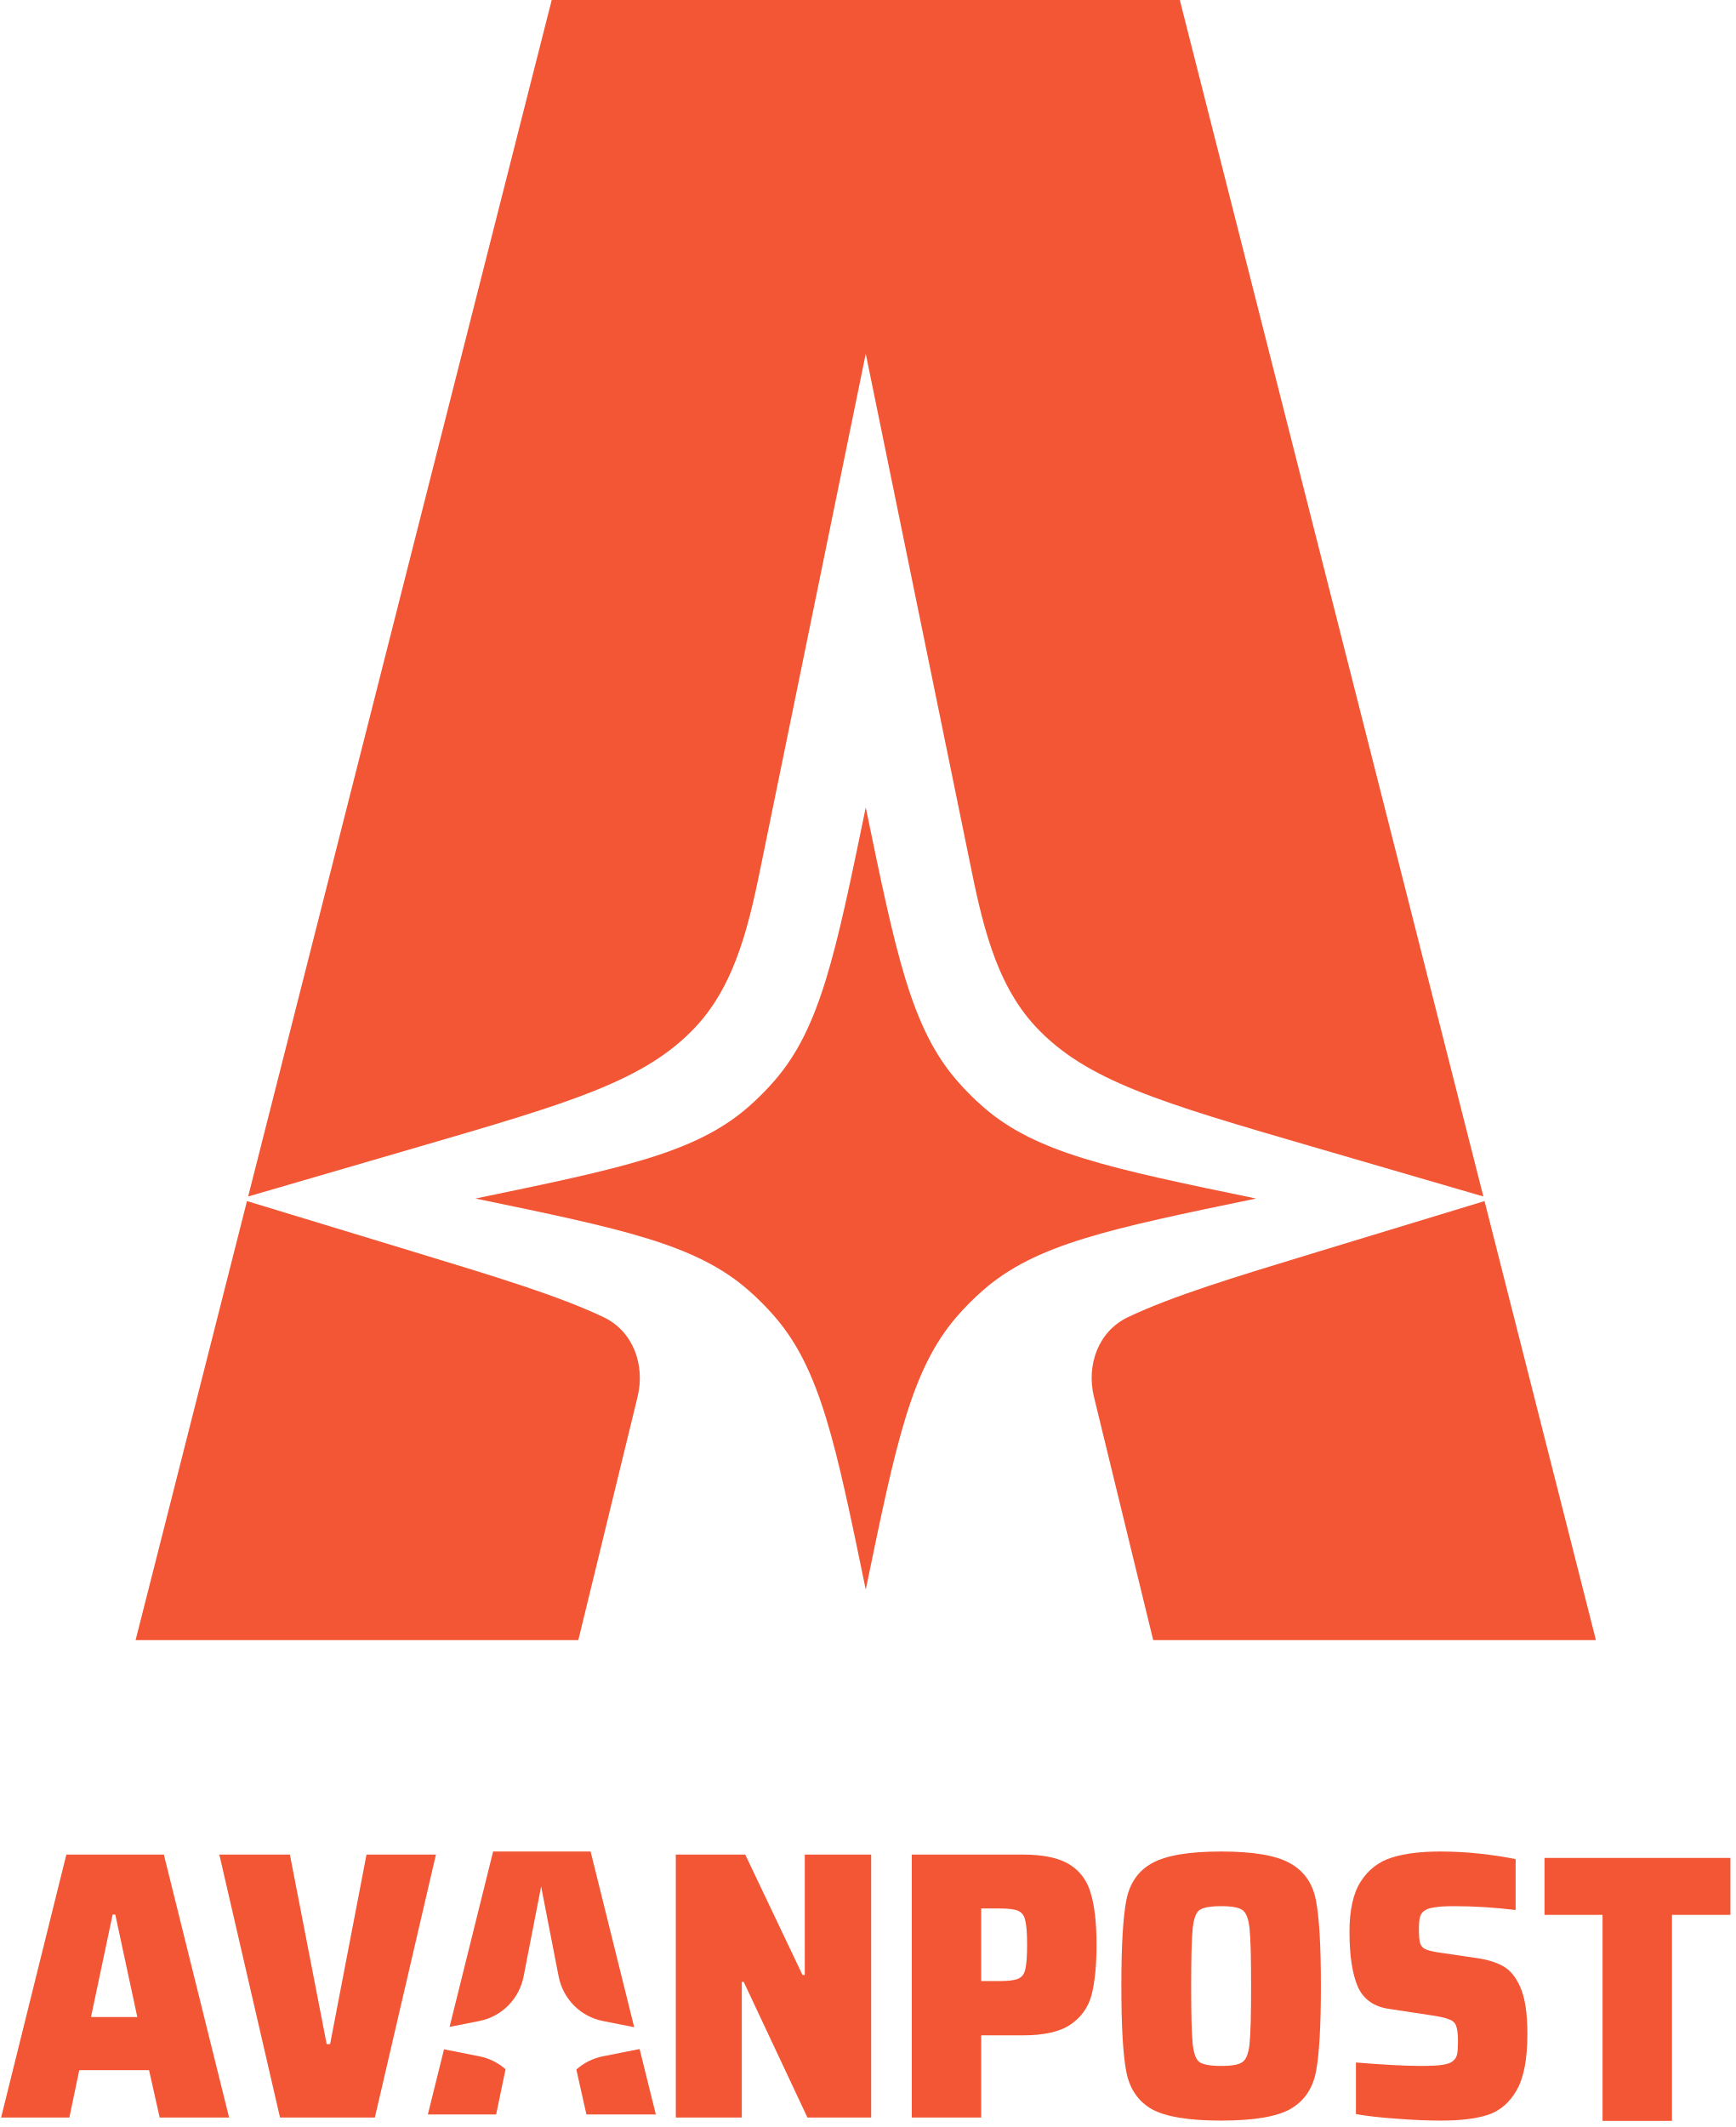
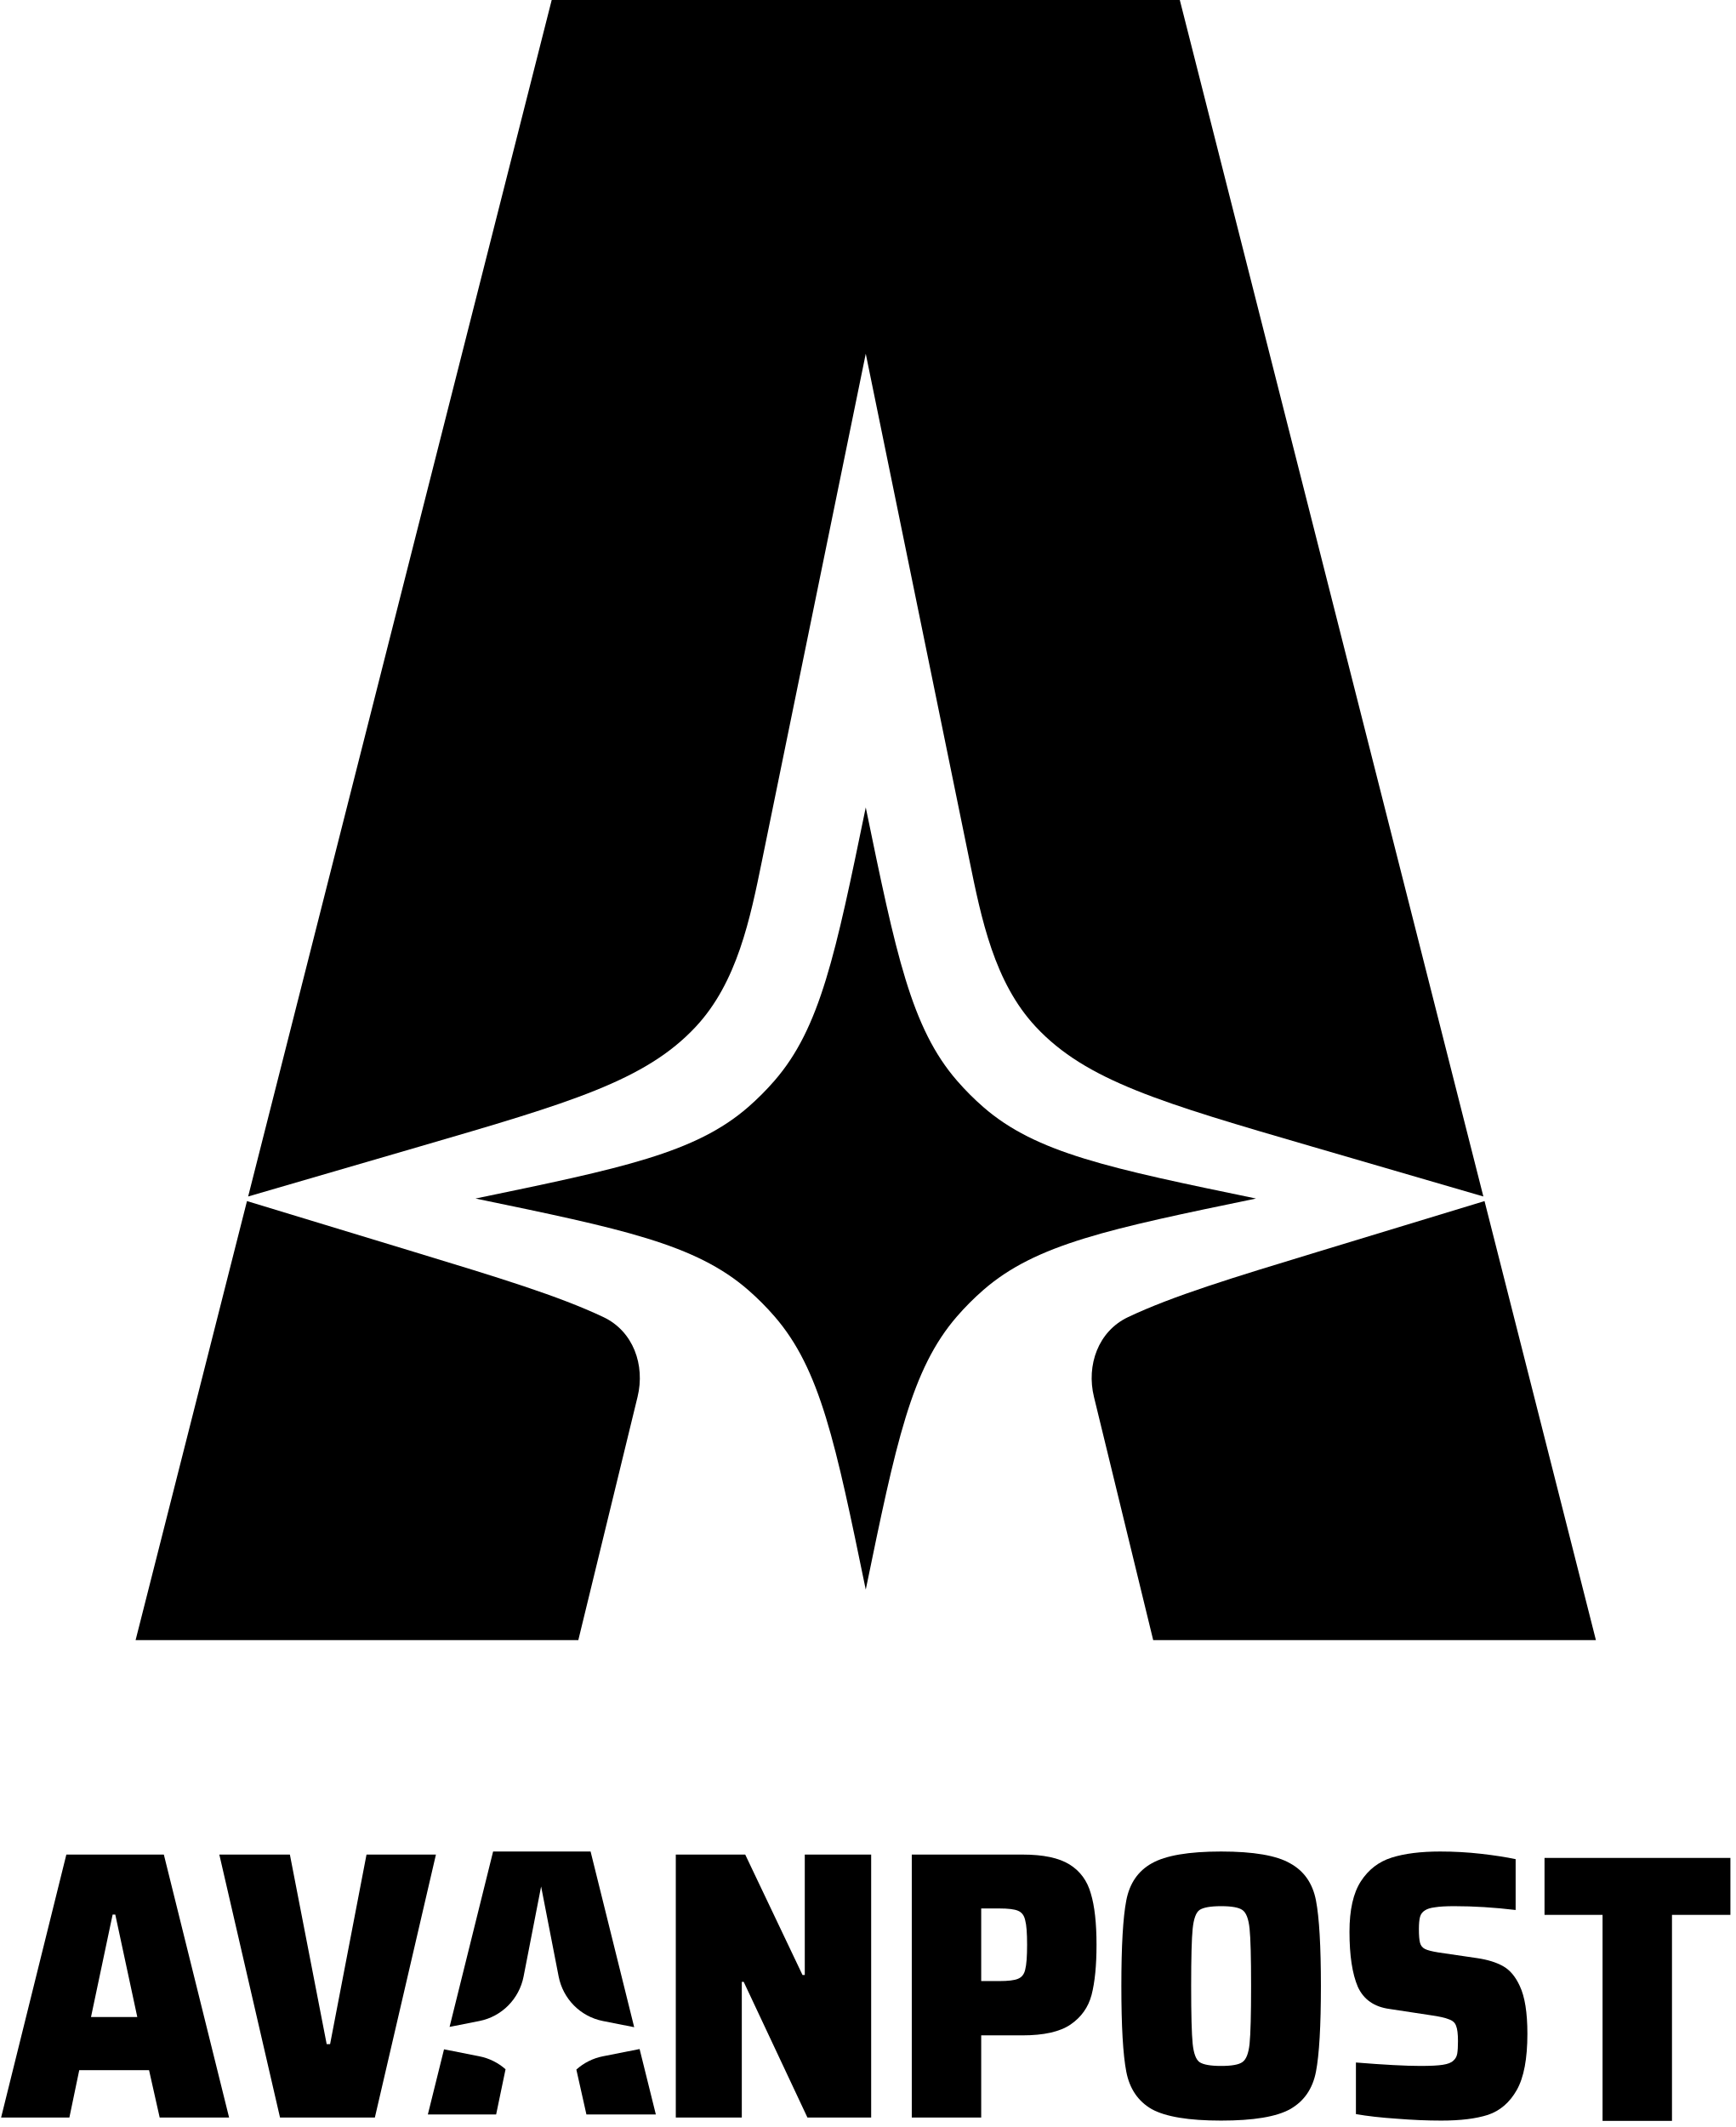
<svg xmlns="http://www.w3.org/2000/svg" width="271" height="332" viewBox="0 0 271 332" fill="none">
-   <path d="M21.172 256H90.294L99.544 218.032C100.751 213.077 98.876 207.796 94.228 205.592C87.227 202.273 77.875 199.429 64.585 195.388L38.562 187.475L21.172 256Z" fill="#F35634" />
-   <path d="M184.205 0L231.6 186.758L204.868 178.973C181.347 172.124 169.586 168.699 161.72 160.272C155.239 153.329 153.23 143.464 151.332 134.148C151.25 133.747 151.168 133.346 151.087 132.946L135.172 55.212L119.257 132.946C119.175 133.346 119.094 133.747 119.012 134.148C117.114 143.464 115.104 153.329 108.623 160.272C100.758 168.699 88.997 172.124 65.476 178.973L38.744 186.758L86.139 0H184.205Z" fill="#F35634" />
-   <path d="M249.172 256H180.05L170.8 218.032C169.593 213.077 171.468 207.796 176.115 205.592C183.116 202.273 192.469 199.429 205.759 195.388L231.782 187.475L249.172 256Z" fill="#F35634" />
-   <path d="M135.172 126.031C139.899 148.969 142.262 160.439 149.429 168.693C150.696 170.153 152.064 171.523 153.521 172.793C161.76 179.973 173.207 182.341 196.103 187.077C173.207 191.813 161.76 194.18 153.521 201.361C152.064 202.631 150.696 204.001 149.429 205.461C142.262 213.715 139.899 225.184 135.172 248.123C130.445 225.184 128.082 213.715 120.915 205.461C119.647 204.001 118.28 202.631 116.823 201.361C108.584 194.18 97.136 191.813 74.241 187.077C97.136 182.341 108.584 179.973 116.823 172.793C118.28 171.523 119.647 170.153 120.915 168.693C128.082 160.439 130.445 148.97 135.172 126.031Z" fill="#F35634" />
-   <path d="M126.066 330.523L116.115 309.344H115.819V330.523H105.513V289.477H116.352L125.296 308.27H125.651V289.477H136.016V330.523H126.066Z" fill="#F35634" />
-   <path d="M142.358 289.477H159.653C162.891 289.477 165.339 289.994 166.997 291.028C168.655 292.062 169.761 293.574 170.314 295.562C170.906 297.511 171.202 300.176 171.202 303.557C171.202 306.778 170.946 309.384 170.432 311.372C169.919 313.321 168.813 314.872 167.116 316.026C165.457 317.139 162.969 317.696 159.653 317.696H153.197V330.523H142.358V289.477ZM155.98 309.224C157.402 309.224 158.389 309.105 158.942 308.866C159.534 308.628 159.909 308.151 160.067 307.435C160.265 306.679 160.363 305.386 160.363 303.557C160.363 301.727 160.265 300.455 160.067 299.739C159.909 298.983 159.534 298.486 158.942 298.247C158.389 298.009 157.422 297.889 156.04 297.889H153.197V309.224H155.98Z" fill="#F35634" />
-   <path d="M190.656 331C185.602 331 181.989 330.403 179.817 329.21C177.685 327.977 176.362 326.028 175.849 323.364C175.336 320.699 175.079 316.244 175.079 310C175.079 303.756 175.336 299.301 175.849 296.636C176.362 293.972 177.685 292.043 179.817 290.849C181.989 289.616 185.602 289 190.656 289C195.711 289 199.304 289.616 201.436 290.849C203.608 292.043 204.95 293.972 205.464 296.636C205.977 299.301 206.234 303.756 206.234 310C206.234 316.244 205.977 320.699 205.464 323.364C204.95 326.028 203.608 327.977 201.436 329.21C199.304 330.403 195.711 331 190.656 331ZM190.656 322.469C192.315 322.469 193.42 322.27 193.973 321.872C194.565 321.474 194.941 320.52 195.099 319.009C195.256 317.457 195.335 314.455 195.335 310C195.335 305.545 195.256 302.562 195.099 301.051C194.941 299.5 194.565 298.526 193.973 298.128C193.42 297.73 192.315 297.531 190.656 297.531C188.998 297.531 187.873 297.73 187.28 298.128C186.727 298.526 186.372 299.5 186.214 301.051C186.056 302.562 185.977 305.545 185.977 310C185.977 314.455 186.056 317.457 186.214 319.009C186.372 320.52 186.727 321.474 187.28 321.872C187.873 322.27 188.998 322.469 190.656 322.469Z" fill="#F35634" />
-   <path d="M225.03 331C222.819 331 220.489 330.901 218.041 330.702C215.632 330.543 213.52 330.304 211.703 329.986V321.932C216.126 322.29 219.482 322.469 221.772 322.469C223.352 322.469 224.517 322.409 225.267 322.29C226.057 322.17 226.609 321.952 226.925 321.634C227.241 321.355 227.439 320.997 227.518 320.56C227.597 320.082 227.636 319.426 227.636 318.591C227.636 317.477 227.537 316.682 227.34 316.205C227.182 315.727 226.807 315.389 226.215 315.19C225.662 314.952 224.675 314.733 223.253 314.534L216.975 313.58C214.566 313.261 212.908 312.108 212 310.119C211.131 308.091 210.697 305.227 210.697 301.528C210.697 298.108 211.289 295.483 212.473 293.653C213.658 291.824 215.257 290.591 217.271 289.955C219.285 289.318 221.812 289 224.852 289C227.024 289 229.156 289.119 231.249 289.358C233.342 289.597 235.138 289.875 236.639 290.193V298.128C233.322 297.73 230.124 297.531 227.044 297.531C225.741 297.531 224.734 297.591 224.023 297.71C223.352 297.79 222.839 297.949 222.483 298.187C222.088 298.426 221.832 298.764 221.713 299.202C221.595 299.639 221.535 300.276 221.535 301.111C221.535 302.105 221.595 302.821 221.713 303.259C221.832 303.696 222.088 304.014 222.483 304.213C222.878 304.412 223.569 304.591 224.556 304.75L230.657 305.645C232.276 305.884 233.618 306.301 234.684 306.898C235.75 307.494 236.619 308.528 237.29 310C238.08 311.67 238.475 314.156 238.475 317.457C238.475 321.355 237.922 324.278 236.817 326.227C235.711 328.176 234.211 329.469 232.315 330.105C230.459 330.702 228.031 331 225.03 331Z" fill="#F35634" />
-   <path d="M43.72 330.523L34.243 289.477H45.26L51.005 319.068H51.538L57.224 289.477H68.063L58.527 330.523H43.72Z" fill="#F35634" />
-   <path d="M24.93 330.523L23.271 323.125H12.373L10.833 330.523H0.172L10.359 289.477H25.581L35.769 330.523H24.93ZM18 298.844H17.585L14.209 314.833H21.435L18 298.844Z" fill="#F35634" />
-   <path d="M89.987 323.034L91.559 330.045H102.398L99.863 319.831L94.123 320.966C92.551 321.277 91.133 322.006 89.987 323.034Z" fill="#F35634" />
-   <path d="M78.932 322.988L77.463 330.045H66.801L69.326 319.874L74.848 320.966C76.396 321.272 77.795 321.984 78.932 322.988Z" fill="#F35634" />
-   <path d="M70.194 316.374L74.848 315.455C78.337 314.765 81.065 312.017 81.75 308.502L84.486 294.46L87.221 308.502C87.906 312.017 90.634 314.765 94.123 315.455L99.017 316.422L92.21 289H76.989L70.194 316.374Z" fill="#F35634" />
-   <path d="M250.21 331.045V298.889H241.148V290H270.171V298.889H261.049V331.045H250.21Z" fill="#F35634" />
+   <path d="M21.172 256H90.294L99.544 218.032C100.751 213.077 98.876 207.796 94.228 205.592C87.227 202.273 77.875 199.429 64.585 195.388L38.562 187.475L21.172 256Z" fill="#000000" />
+   <path d="M184.205 0L231.6 186.758L204.868 178.973C181.347 172.124 169.586 168.699 161.72 160.272C155.239 153.329 153.23 143.464 151.332 134.148C151.25 133.747 151.168 133.346 151.087 132.946L135.172 55.212L119.257 132.946C119.175 133.346 119.094 133.747 119.012 134.148C117.114 143.464 115.104 153.329 108.623 160.272C100.758 168.699 88.997 172.124 65.476 178.973L38.744 186.758L86.139 0H184.205Z" fill="#000000" />
+   <path d="M249.172 256H180.05L170.8 218.032C169.593 213.077 171.468 207.796 176.115 205.592C183.116 202.273 192.469 199.429 205.759 195.388L231.782 187.475L249.172 256Z" fill="#000000" />
+   <path d="M135.172 126.031C139.899 148.969 142.262 160.439 149.429 168.693C150.696 170.153 152.064 171.523 153.521 172.793C161.76 179.973 173.207 182.341 196.103 187.077C173.207 191.813 161.76 194.18 153.521 201.361C152.064 202.631 150.696 204.001 149.429 205.461C142.262 213.715 139.899 225.184 135.172 248.123C130.445 225.184 128.082 213.715 120.915 205.461C119.647 204.001 118.28 202.631 116.823 201.361C108.584 194.18 97.136 191.813 74.241 187.077C97.136 182.341 108.584 179.973 116.823 172.793C118.28 171.523 119.647 170.153 120.915 168.693C128.082 160.439 130.445 148.97 135.172 126.031Z" fill="#000000" />
+   <path d="M126.066 330.523L116.115 309.344H115.819V330.523H105.513V289.477H116.352L125.296 308.27H125.651V289.477H136.016V330.523H126.066Z" fill="#000000" />
+   <path d="M142.358 289.477H159.653C162.891 289.477 165.339 289.994 166.997 291.028C168.655 292.062 169.761 293.574 170.314 295.562C170.906 297.511 171.202 300.176 171.202 303.557C171.202 306.778 170.946 309.384 170.432 311.372C169.919 313.321 168.813 314.872 167.116 316.026C165.457 317.139 162.969 317.696 159.653 317.696H153.197V330.523H142.358V289.477ZM155.98 309.224C157.402 309.224 158.389 309.105 158.942 308.866C159.534 308.628 159.909 308.151 160.067 307.435C160.265 306.679 160.363 305.386 160.363 303.557C160.363 301.727 160.265 300.455 160.067 299.739C159.909 298.983 159.534 298.486 158.942 298.247C158.389 298.009 157.422 297.889 156.04 297.889H153.197V309.224H155.98Z" fill="#000000" />
+   <path d="M190.656 331C185.602 331 181.989 330.403 179.817 329.21C177.685 327.977 176.362 326.028 175.849 323.364C175.336 320.699 175.079 316.244 175.079 310C175.079 303.756 175.336 299.301 175.849 296.636C176.362 293.972 177.685 292.043 179.817 290.849C181.989 289.616 185.602 289 190.656 289C195.711 289 199.304 289.616 201.436 290.849C203.608 292.043 204.95 293.972 205.464 296.636C205.977 299.301 206.234 303.756 206.234 310C206.234 316.244 205.977 320.699 205.464 323.364C204.95 326.028 203.608 327.977 201.436 329.21C199.304 330.403 195.711 331 190.656 331ZM190.656 322.469C192.315 322.469 193.42 322.27 193.973 321.872C194.565 321.474 194.941 320.52 195.099 319.009C195.256 317.457 195.335 314.455 195.335 310C195.335 305.545 195.256 302.562 195.099 301.051C194.941 299.5 194.565 298.526 193.973 298.128C193.42 297.73 192.315 297.531 190.656 297.531C188.998 297.531 187.873 297.73 187.28 298.128C186.727 298.526 186.372 299.5 186.214 301.051C186.056 302.562 185.977 305.545 185.977 310C185.977 314.455 186.056 317.457 186.214 319.009C186.372 320.52 186.727 321.474 187.28 321.872C187.873 322.27 188.998 322.469 190.656 322.469Z" fill="#000000" />
+   <path d="M225.03 331C222.819 331 220.489 330.901 218.041 330.702C215.632 330.543 213.52 330.304 211.703 329.986V321.932C216.126 322.29 219.482 322.469 221.772 322.469C223.352 322.469 224.517 322.409 225.267 322.29C226.057 322.17 226.609 321.952 226.925 321.634C227.241 321.355 227.439 320.997 227.518 320.56C227.597 320.082 227.636 319.426 227.636 318.591C227.636 317.477 227.537 316.682 227.34 316.205C227.182 315.727 226.807 315.389 226.215 315.19C225.662 314.952 224.675 314.733 223.253 314.534L216.975 313.58C214.566 313.261 212.908 312.108 212 310.119C211.131 308.091 210.697 305.227 210.697 301.528C210.697 298.108 211.289 295.483 212.473 293.653C213.658 291.824 215.257 290.591 217.271 289.955C219.285 289.318 221.812 289 224.852 289C227.024 289 229.156 289.119 231.249 289.358C233.342 289.597 235.138 289.875 236.639 290.193V298.128C233.322 297.73 230.124 297.531 227.044 297.531C225.741 297.531 224.734 297.591 224.023 297.71C223.352 297.79 222.839 297.949 222.483 298.187C222.088 298.426 221.832 298.764 221.713 299.202C221.595 299.639 221.535 300.276 221.535 301.111C221.535 302.105 221.595 302.821 221.713 303.259C221.832 303.696 222.088 304.014 222.483 304.213C222.878 304.412 223.569 304.591 224.556 304.75L230.657 305.645C232.276 305.884 233.618 306.301 234.684 306.898C235.75 307.494 236.619 308.528 237.29 310C238.08 311.67 238.475 314.156 238.475 317.457C238.475 321.355 237.922 324.278 236.817 326.227C235.711 328.176 234.211 329.469 232.315 330.105C230.459 330.702 228.031 331 225.03 331Z" fill="#000000" />
+   <path d="M43.72 330.523L34.243 289.477H45.26L51.005 319.068H51.538L57.224 289.477H68.063L58.527 330.523H43.72Z" fill="#000000" />
+   <path d="M24.93 330.523L23.271 323.125H12.373L10.833 330.523H0.172L10.359 289.477H25.581L35.769 330.523H24.93ZM18 298.844H17.585L14.209 314.833H21.435L18 298.844Z" fill="#000000" />
+   <path d="M89.987 323.034L91.559 330.045H102.398L99.863 319.831L94.123 320.966C92.551 321.277 91.133 322.006 89.987 323.034Z" fill="#000000" />
+   <path d="M78.932 322.988L77.463 330.045H66.801L69.326 319.874L74.848 320.966C76.396 321.272 77.795 321.984 78.932 322.988Z" fill="#000000" />
+   <path d="M70.194 316.374L74.848 315.455C78.337 314.765 81.065 312.017 81.75 308.502L84.486 294.46L87.221 308.502C87.906 312.017 90.634 314.765 94.123 315.455L99.017 316.422L92.21 289H76.989L70.194 316.374Z" fill="#000000" />
+   <path d="M250.21 331.045V298.889H241.148V290H270.171V298.889H261.049V331.045H250.21Z" fill="#000000" />
</svg>
